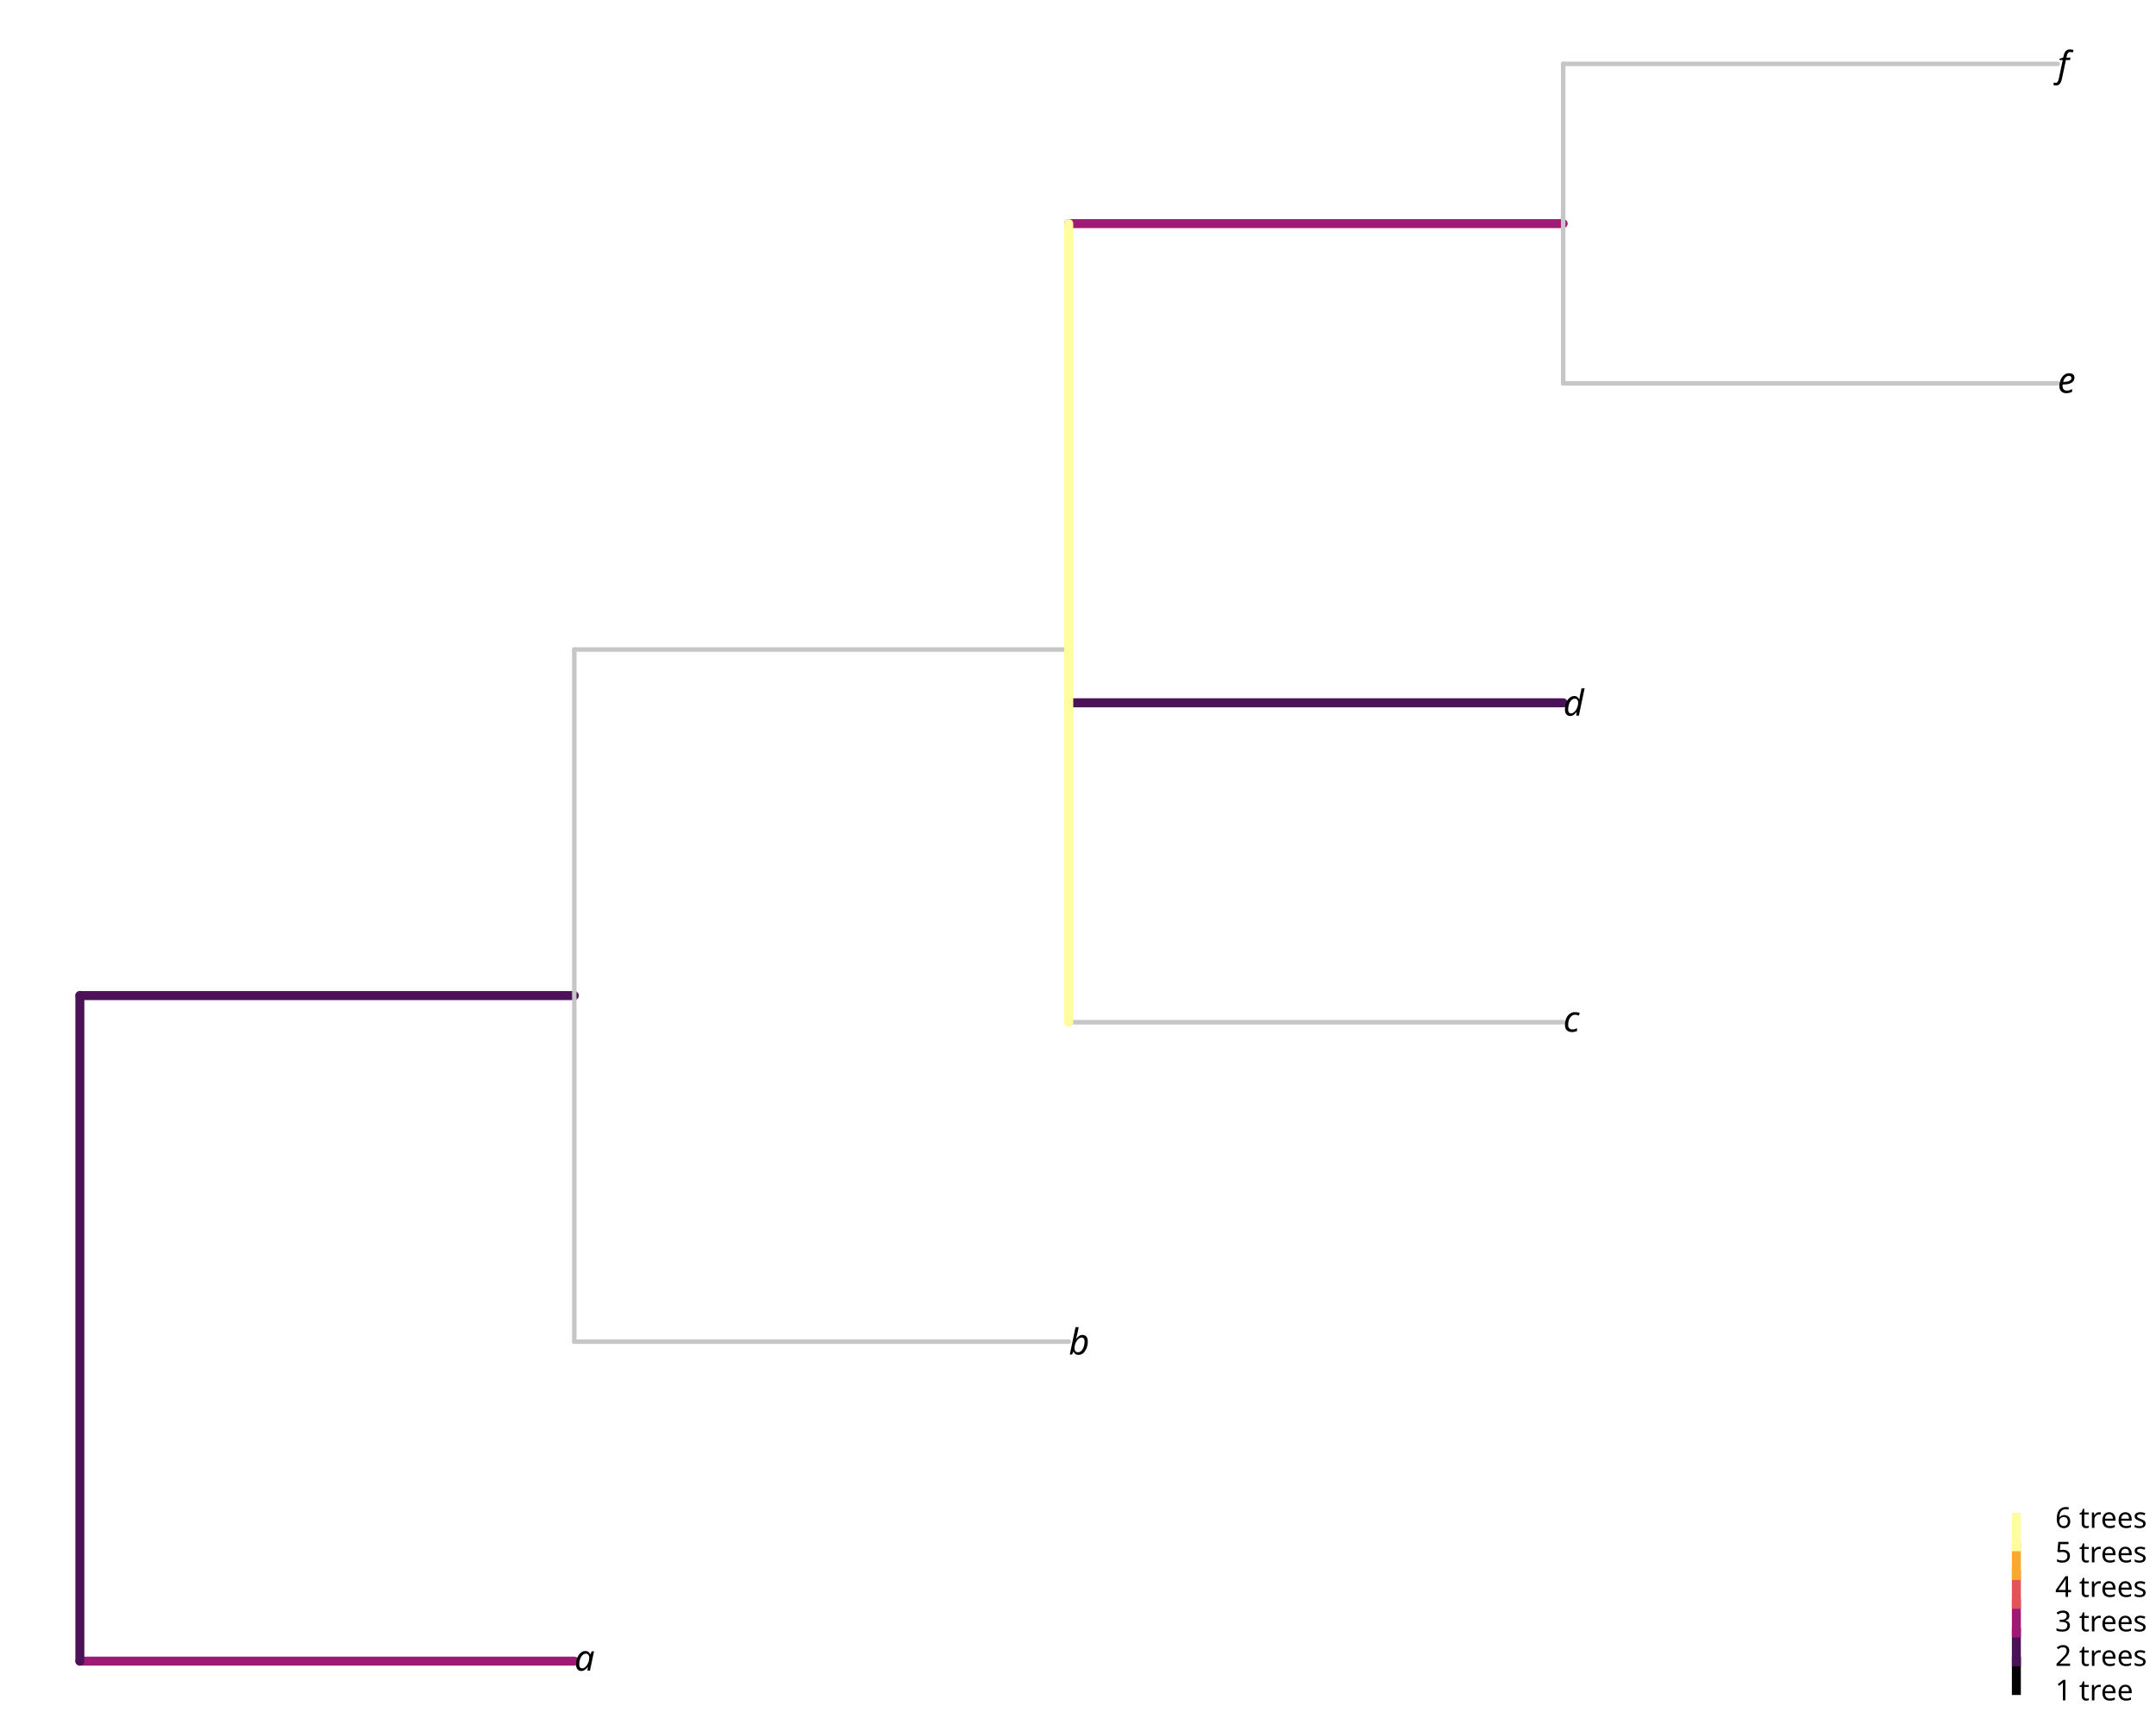
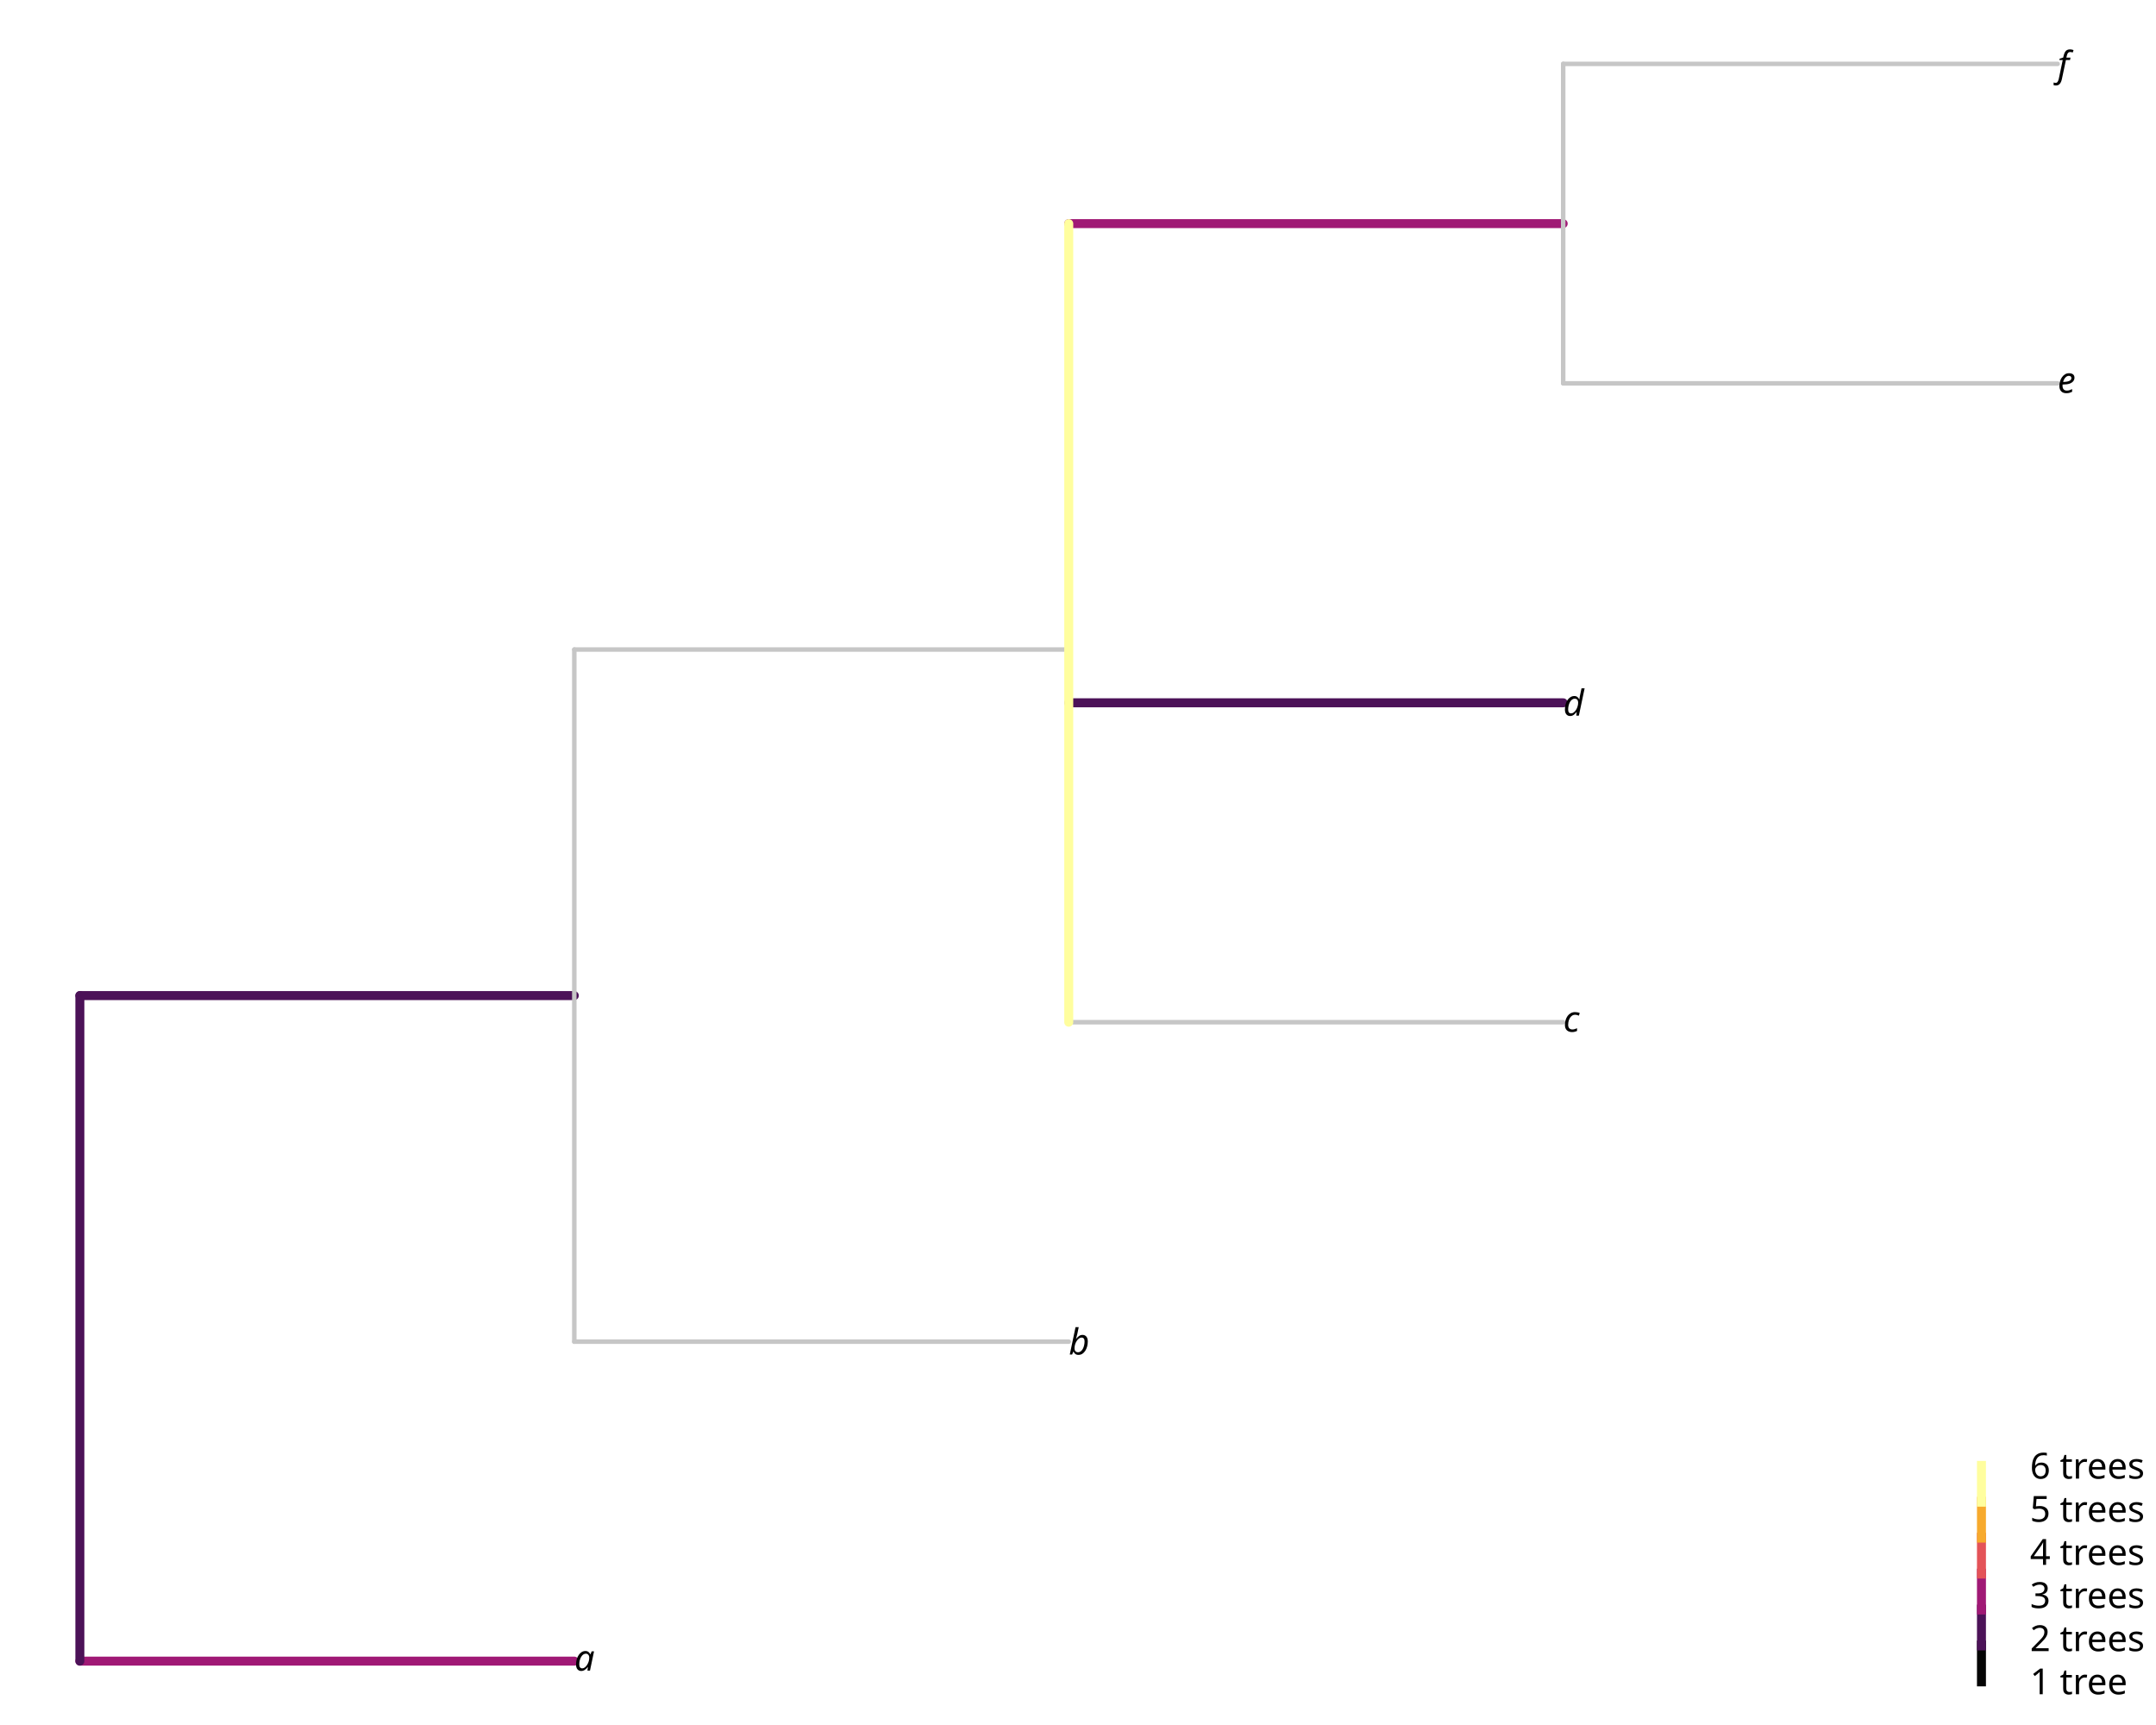
<svg xmlns="http://www.w3.org/2000/svg" class="svglite" data-engine-version="2.0" width="720.00pt" height="576.00pt" viewBox="0 0 720.00 576.00">
  <defs>
    <style type="text/css">
    .svglite line, .svglite polyline, .svglite polygon, .svglite path, .svglite rect, .svglite circle {
      fill: none;
      stroke: #000000;
      stroke-linecap: round;
      stroke-linejoin: round;
      stroke-miterlimit: 10.00;
    }
  </style>
  </defs>
  <rect width="100%" height="100%" style="stroke: none; fill: #FFFFFF;" />
  <defs>
    <clipPath id="cpMC4wMHw3MjAuMDB8MC4wMHw1NzYuMDA=">
      <rect x="0.00" y="0.00" width="720.00" height="576.00" />
    </clipPath>
  </defs>
  <g clip-path="url(#cpMC4wMHw3MjAuMDB8MC4wMHw1NzYuMDA=)">
    <line x1="26.67" y1="554.67" x2="191.79" y2="554.67" style="stroke-width: 3.00; stroke: #A01975;" />
    <line x1="26.67" y1="332.44" x2="191.79" y2="332.44" style="stroke-width: 3.00; stroke: #4C1258;" />
    <line x1="191.79" y1="448.00" x2="356.91" y2="448.00" style="stroke-width: 1.50; stroke: #C6C6C6;" />
    <line x1="191.79" y1="216.89" x2="356.91" y2="216.89" style="stroke-width: 1.50; stroke: #C6C6C6;" />
    <line x1="356.91" y1="341.33" x2="522.03" y2="341.33" style="stroke-width: 1.50; stroke: #C6C6C6;" />
    <line x1="356.91" y1="234.67" x2="522.03" y2="234.67" style="stroke-width: 3.00; stroke: #4C1258;" />
    <line x1="356.91" y1="74.67" x2="522.03" y2="74.67" style="stroke-width: 3.00; stroke: #A01975;" />
    <line x1="522.03" y1="128.00" x2="687.15" y2="128.00" style="stroke-width: 1.50; stroke: #C6C6C6;" />
    <line x1="522.03" y1="21.33" x2="687.15" y2="21.33" style="stroke-width: 1.50; stroke: #C6C6C6;" />
    <line x1="26.67" y1="554.67" x2="26.67" y2="332.44" style="stroke-width: 3.00; stroke: #4C1258;" />
    <line x1="191.79" y1="448.00" x2="191.79" y2="216.89" style="stroke-width: 1.50; stroke: #C6C6C6;" />
    <line x1="356.91" y1="341.33" x2="356.91" y2="74.67" style="stroke-width: 3.00; stroke: #FFFE9E;" />
    <line x1="522.03" y1="128.00" x2="522.03" y2="21.33" style="stroke-width: 1.50; stroke: #C6C6C6;" />
    <text x="191.79" y="557.84" style="font-size: 12.00px; font-style: italic; font-family: sans;" textLength="6.67px" lengthAdjust="spacingAndGlyphs">a</text>
    <text x="356.91" y="452.29" style="font-size: 12.00px; font-style: italic; font-family: sans;" textLength="6.67px" lengthAdjust="spacingAndGlyphs">b</text>
    <text x="522.03" y="344.50" style="font-size: 12.00px; font-style: italic; font-family: sans;" textLength="6.00px" lengthAdjust="spacingAndGlyphs">c</text>
    <text x="522.03" y="238.96" style="font-size: 12.00px; font-style: italic; font-family: sans;" textLength="6.67px" lengthAdjust="spacingAndGlyphs">d</text>
    <text x="687.15" y="131.17" style="font-size: 12.00px; font-style: italic; font-family: sans;" textLength="6.67px" lengthAdjust="spacingAndGlyphs">e</text>
    <text x="687.15" y="25.67" style="font-size: 12.00px; font-style: italic; font-family: sans;" textLength="3.33px" lengthAdjust="spacingAndGlyphs">f</text>
-     <text x="686.33" y="510.18" style="font-size: 9.60px; font-family: sans;" textLength="29.35px" lengthAdjust="spacingAndGlyphs">6 trees</text>
-     <text x="686.33" y="521.70" style="font-size: 9.60px; font-family: sans;" textLength="29.35px" lengthAdjust="spacingAndGlyphs">5 trees</text>
-     <text x="686.33" y="533.22" style="font-size: 9.60px; font-family: sans;" textLength="29.35px" lengthAdjust="spacingAndGlyphs">4 trees</text>
-     <text x="686.33" y="544.74" style="font-size: 9.60px; font-family: sans;" textLength="29.35px" lengthAdjust="spacingAndGlyphs">3 trees</text>
-     <text x="686.33" y="556.26" style="font-size: 9.60px; font-family: sans;" textLength="29.35px" lengthAdjust="spacingAndGlyphs">2 trees</text>
-     <text x="686.33" y="567.78" style="font-size: 9.60px; font-family: sans;" textLength="24.55px" lengthAdjust="spacingAndGlyphs">1 tree</text>
-     <line x1="673.37" y1="564.48" x2="673.37" y2="554.65" style="stroke-width: 3.00; stroke: #040404; stroke-linecap: square;" />
-     <line x1="673.37" y1="554.88" x2="673.37" y2="545.05" style="stroke-width: 3.00; stroke: #4C1258; stroke-linecap: square;" />
-     <line x1="673.37" y1="545.28" x2="673.37" y2="535.45" style="stroke-width: 3.00; stroke: #A01975; stroke-linecap: square;" />
-     <line x1="673.37" y1="535.68" x2="673.37" y2="525.85" style="stroke-width: 3.00; stroke: #E45358; stroke-linecap: square;" />
-     <line x1="673.37" y1="526.08" x2="673.37" y2="516.25" style="stroke-width: 3.00; stroke: #F7AA2D; stroke-linecap: square;" />
-     <line x1="673.37" y1="516.48" x2="673.37" y2="506.65" style="stroke-width: 3.00; stroke: #FFFE9E; stroke-linecap: square;" />
+     <text x="677.91" y="493.73" style="font-size: 12.00px; font-family: sans;" textLength="36.69px" lengthAdjust="spacingAndGlyphs">6 trees</text>
+     <text x="677.91" y="508.13" style="font-size: 12.00px; font-family: sans;" textLength="36.69px" lengthAdjust="spacingAndGlyphs">5 trees</text>
+     <text x="677.91" y="522.53" style="font-size: 12.00px; font-family: sans;" textLength="36.69px" lengthAdjust="spacingAndGlyphs">4 trees</text>
+     <text x="677.91" y="536.93" style="font-size: 12.00px; font-family: sans;" textLength="36.69px" lengthAdjust="spacingAndGlyphs">3 trees</text>
+     <text x="677.91" y="551.33" style="font-size: 12.00px; font-family: sans;" textLength="36.69px" lengthAdjust="spacingAndGlyphs">2 trees</text>
+     <text x="677.91" y="565.73" style="font-size: 12.00px; font-family: sans;" textLength="30.69px" lengthAdjust="spacingAndGlyphs">1 tree</text>
+     <line x1="661.71" y1="561.60" x2="661.71" y2="549.31" style="stroke-width: 3.00; stroke: #040404; stroke-linecap: square;" />
+     <line x1="661.71" y1="549.60" x2="661.71" y2="537.31" style="stroke-width: 3.00; stroke: #4C1258; stroke-linecap: square;" />
+     <line x1="661.71" y1="537.60" x2="661.71" y2="525.31" style="stroke-width: 3.00; stroke: #A01975; stroke-linecap: square;" />
+     <line x1="661.71" y1="525.60" x2="661.71" y2="513.31" style="stroke-width: 3.00; stroke: #E45358; stroke-linecap: square;" />
+     <line x1="661.71" y1="513.60" x2="661.71" y2="501.31" style="stroke-width: 3.00; stroke: #F7AA2D; stroke-linecap: square;" />
+     <line x1="661.71" y1="501.60" x2="661.71" y2="489.31" style="stroke-width: 3.00; stroke: #FFFE9E; stroke-linecap: square;" />
  </g>
</svg>
